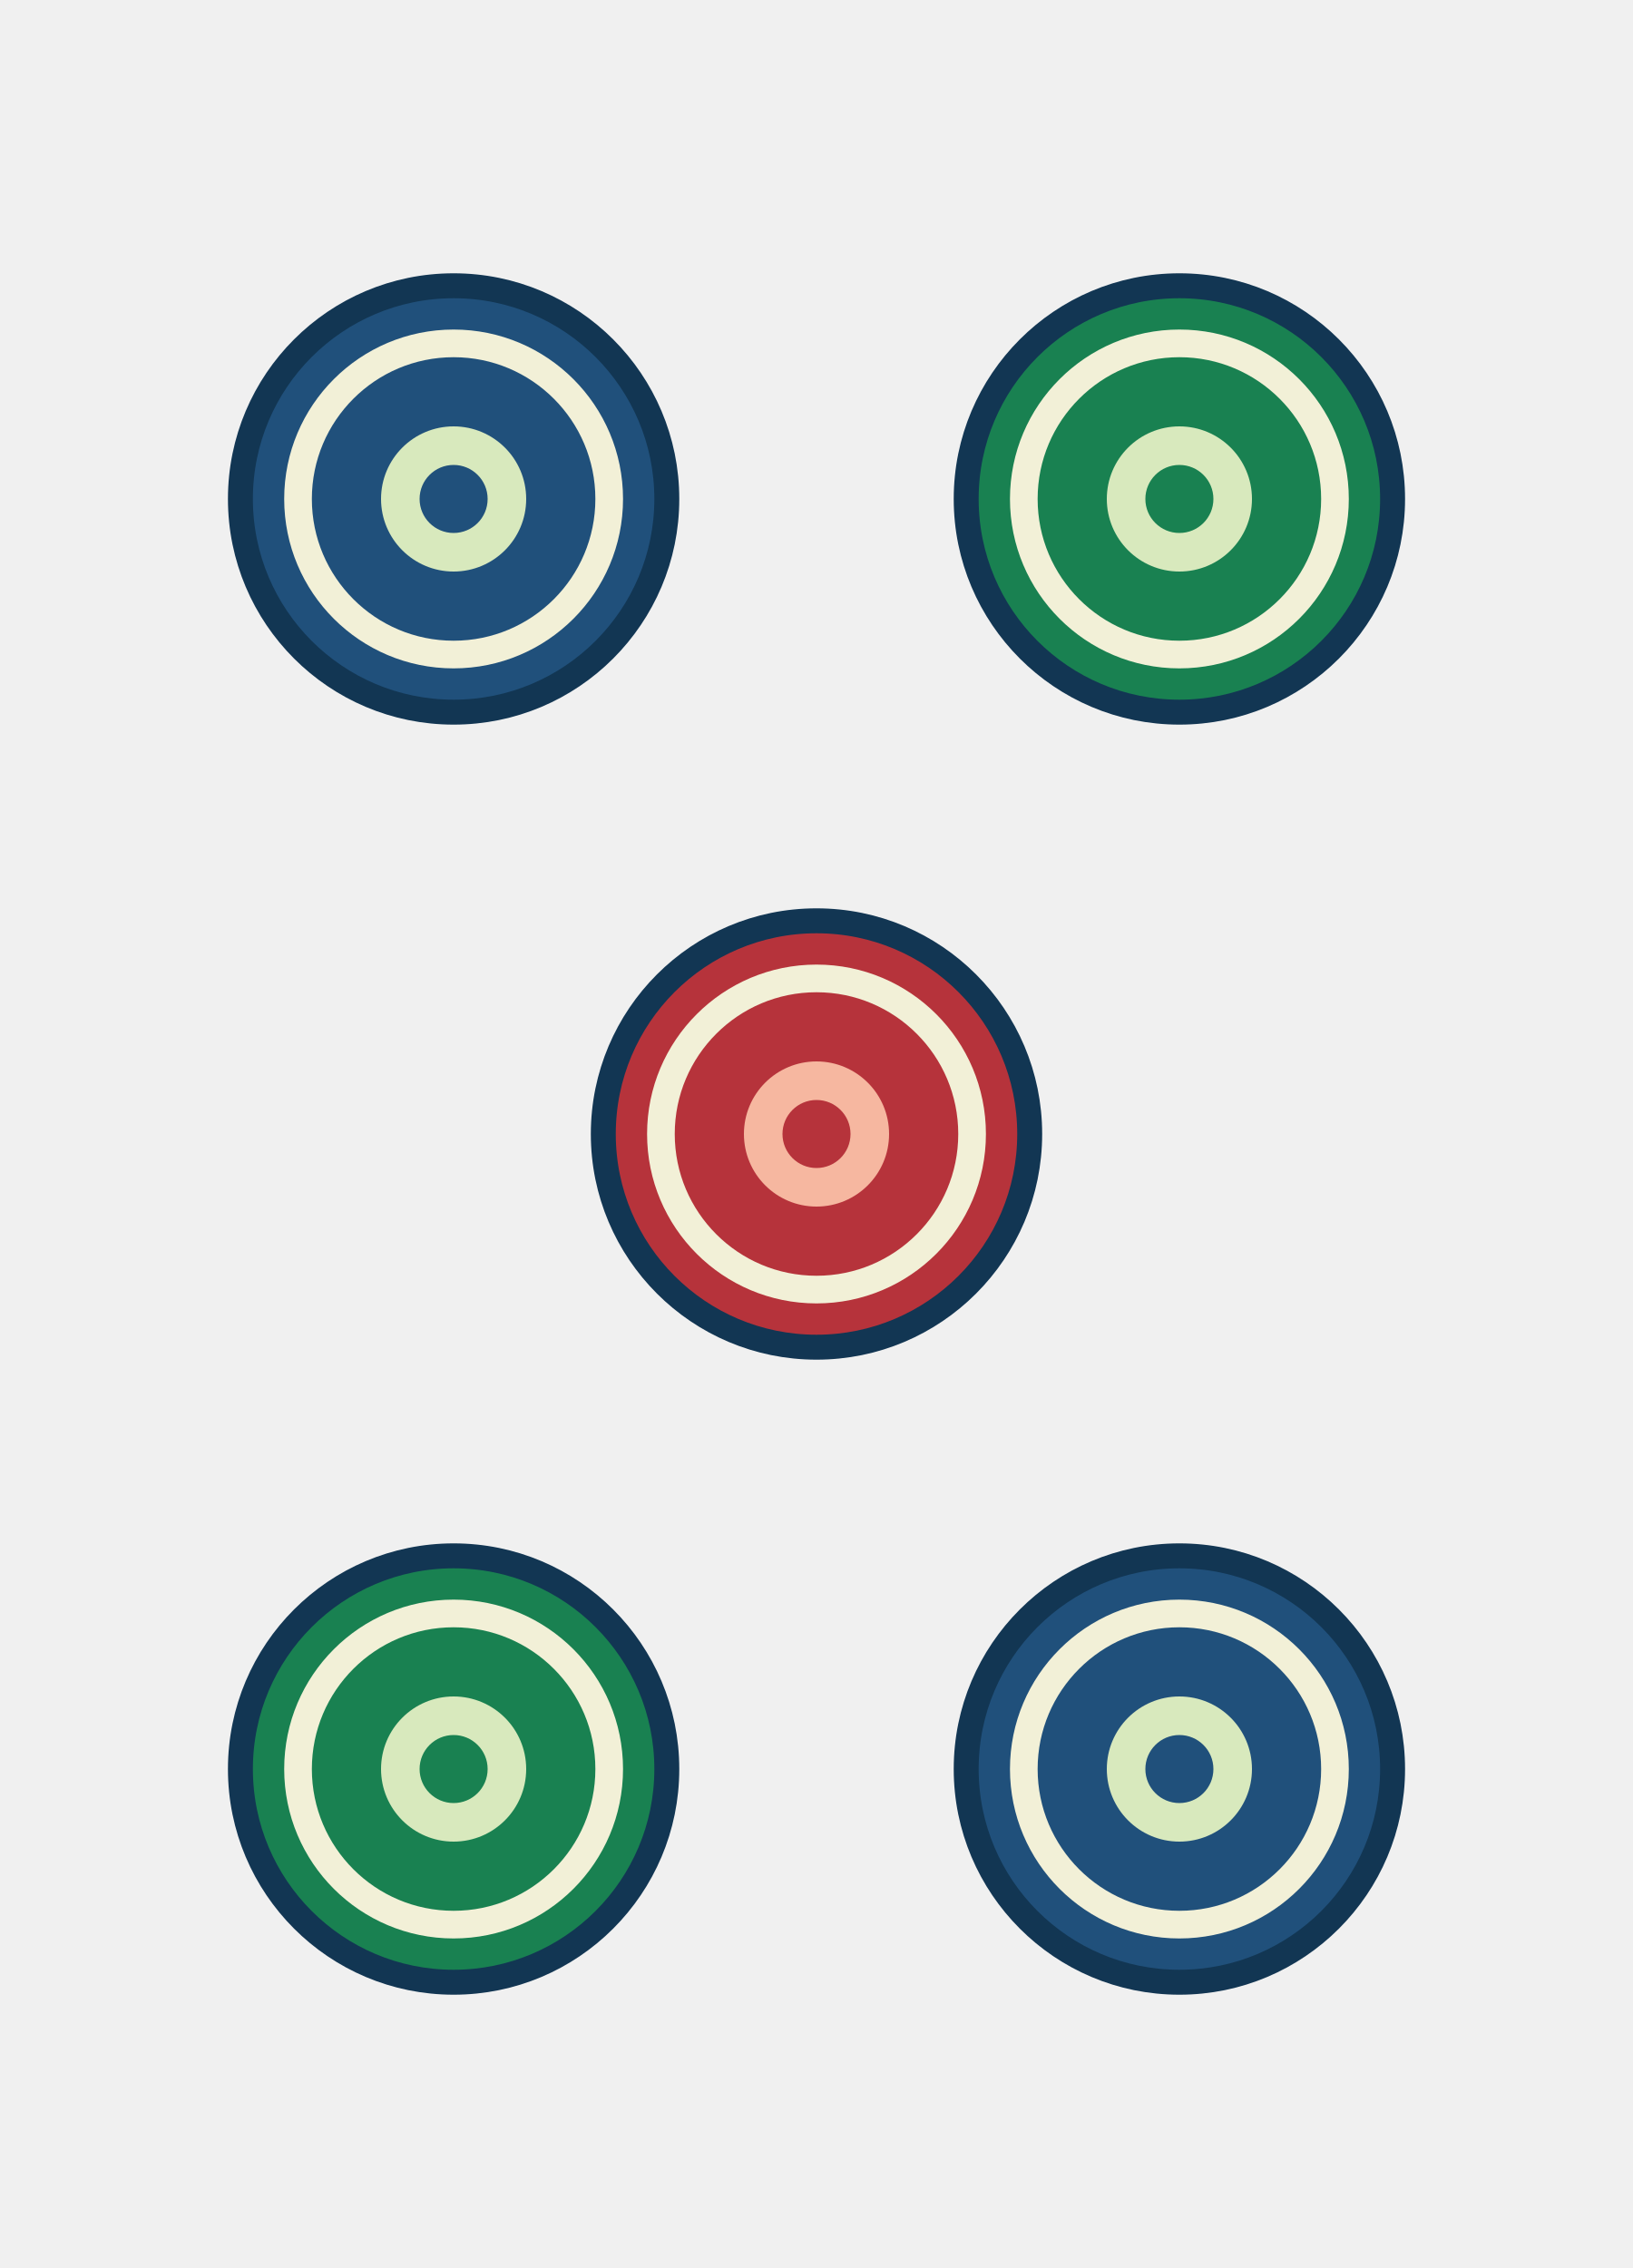
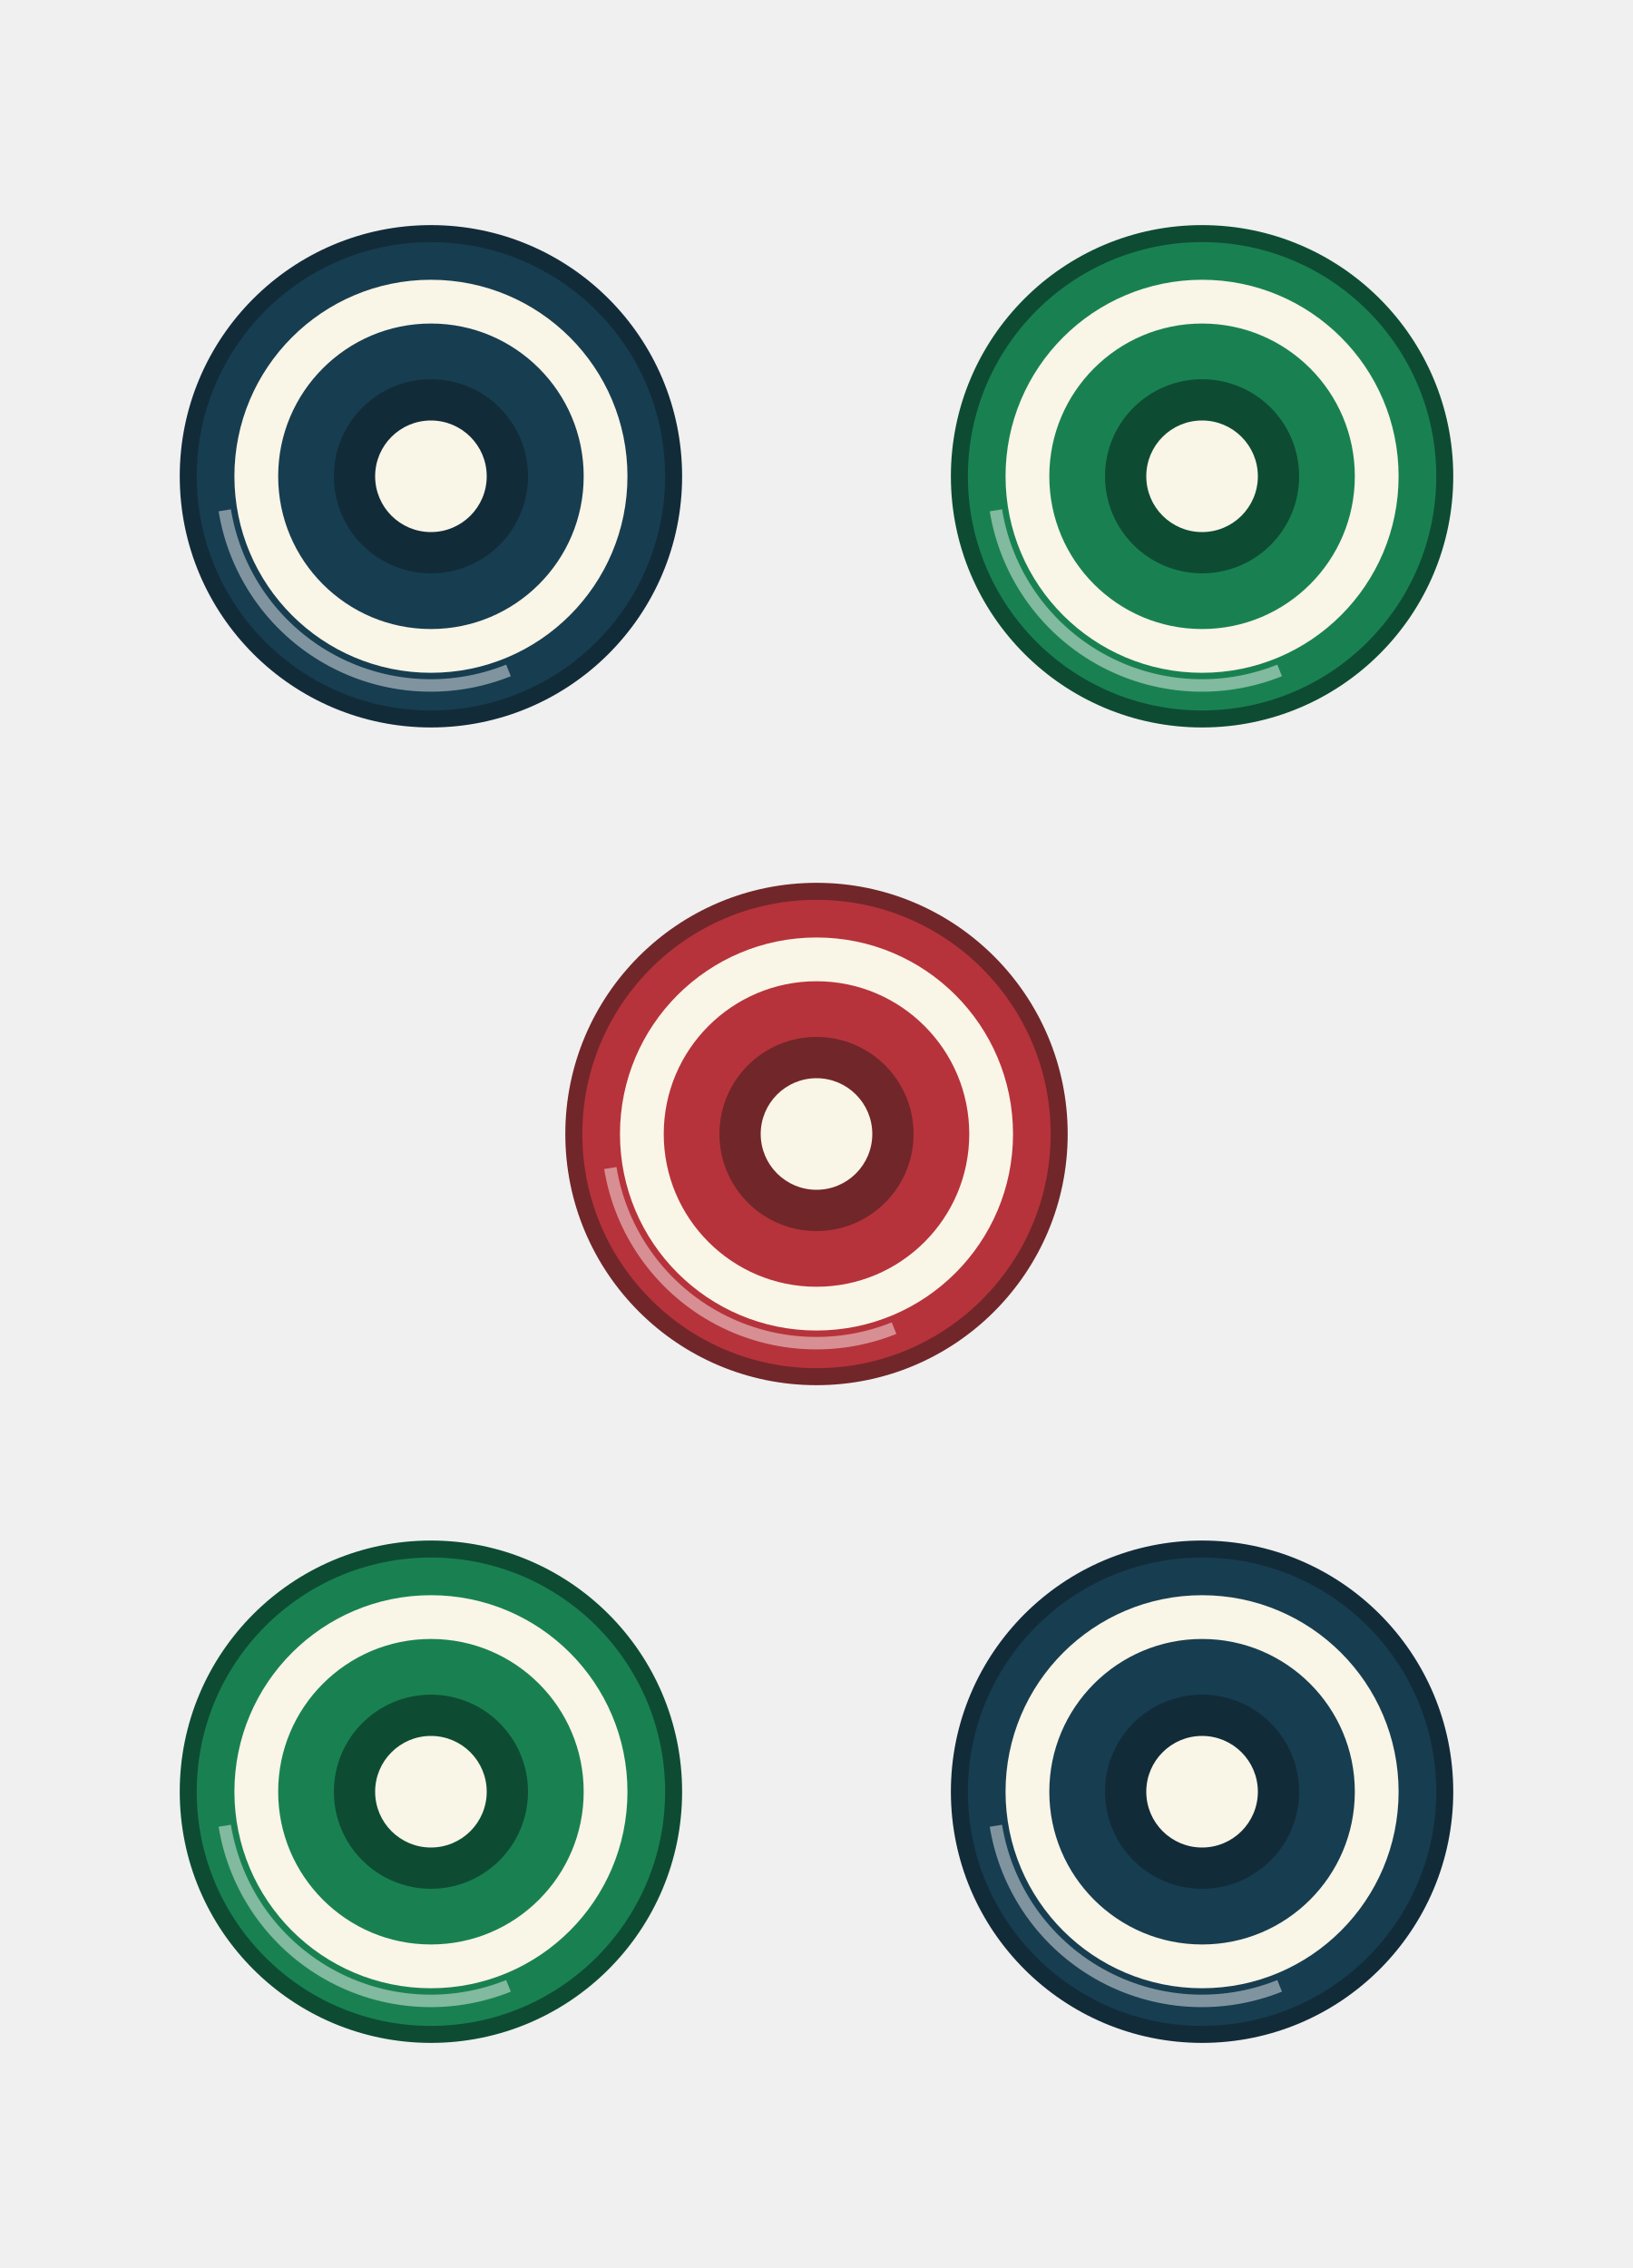
<svg xmlns="http://www.w3.org/2000/svg" width="72" height="100" viewBox="0 0 72 100" role="img" aria-labelledby="tile-title">
  <g>
-     <circle cx="20" cy="22" r="9.4" fill="#20507b" stroke="#123653" stroke-width="1.1" />
-     <circle cx="20" cy="22" r="6.86" fill="none" stroke="#f2f0d7" stroke-width="1.22" />
-     <circle cx="20" cy="22" r="3.20" fill="#d8e9bd" />
-     <circle cx="20" cy="22" r="1.50" fill="#20507b" />
+     <circle cx="19" cy="21" r="10.7" fill="#173d50" stroke="#122b39" stroke-width=".75" />
+     <circle cx="19" cy="21" r="7.7" fill="none" stroke="#f9f5e7" stroke-width="1.93" />
+     <circle cx="19" cy="21" r="4.28" fill="#122b39" />
+     <circle cx="19" cy="21" r="2.46" fill="#f9f5e7" />
+     <path d="M9.91 22.5 A9.2 9.2 0 0 0 22.42 29.56" stroke="#ffffff" stroke-opacity=".45" stroke-width=".55" fill="none" />
  </g>
  <g>
-     <circle cx="52" cy="22" r="9.4" fill="#198151" stroke="#123653" stroke-width="1.1" />
-     <circle cx="52" cy="22" r="6.86" fill="none" stroke="#f2f0d7" stroke-width="1.22" />
-     <circle cx="52" cy="22" r="3.20" fill="#d8e9bd" />
-     <circle cx="52" cy="22" r="1.50" fill="#198151" />
+     <circle cx="53" cy="21" r="10.7" fill="#198151" stroke="#0d4c33" stroke-width=".75" />
+     <circle cx="53" cy="21" r="7.7" fill="none" stroke="#f9f5e7" stroke-width="1.93" />
+     <circle cx="53" cy="21" r="4.28" fill="#0d4c33" />
+     <circle cx="53" cy="21" r="2.46" fill="#f9f5e7" />
+     <path d="M43.91 22.5 A9.2 9.2 0 0 0 56.42 29.56" stroke="#ffffff" stroke-opacity=".45" stroke-width=".55" fill="none" />
  </g>
  <g>
-     <circle cx="36" cy="50" r="9.4" fill="#b6333b" stroke="#123653" stroke-width="1.1" />
-     <circle cx="36" cy="50" r="6.86" fill="none" stroke="#f2f0d7" stroke-width="1.22" />
-     <circle cx="36" cy="50" r="3.20" fill="#f6b7a0" />
-     <circle cx="36" cy="50" r="1.50" fill="#b6333b" />
+     <circle cx="36" cy="50" r="10.7" fill="#b6333b" stroke="#71262a" stroke-width=".75" />
+     <circle cx="36" cy="50" r="7.7" fill="none" stroke="#f9f5e7" stroke-width="1.93" />
+     <circle cx="36" cy="50" r="4.28" fill="#71262a" />
+     <circle cx="36" cy="50" r="2.46" fill="#f9f5e7" />
+     <path d="M26.91 51.5 A9.2 9.2 0 0 0 39.42 58.56" stroke="#ffffff" stroke-opacity=".45" stroke-width=".55" fill="none" />
  </g>
  <g>
-     <circle cx="20" cy="78" r="9.4" fill="#198151" stroke="#123653" stroke-width="1.1" />
-     <circle cx="20" cy="78" r="6.86" fill="none" stroke="#f2f0d7" stroke-width="1.22" />
-     <circle cx="20" cy="78" r="3.20" fill="#d8e9bd" />
-     <circle cx="20" cy="78" r="1.50" fill="#198151" />
+     <circle cx="19" cy="79" r="10.7" fill="#198151" stroke="#0d4c33" stroke-width=".75" />
+     <circle cx="19" cy="79" r="7.7" fill="none" stroke="#f9f5e7" stroke-width="1.93" />
+     <circle cx="19" cy="79" r="4.28" fill="#0d4c33" />
+     <circle cx="19" cy="79" r="2.46" fill="#f9f5e7" />
+     <path d="M9.91 80.5 A9.2 9.2 0 0 0 22.42 87.56" stroke="#ffffff" stroke-opacity=".45" stroke-width=".55" fill="none" />
  </g>
  <g>
-     <circle cx="52" cy="78" r="9.4" fill="#20507b" stroke="#123653" stroke-width="1.1" />
-     <circle cx="52" cy="78" r="6.86" fill="none" stroke="#f2f0d7" stroke-width="1.22" />
-     <circle cx="52" cy="78" r="3.20" fill="#d8e9bd" />
-     <circle cx="52" cy="78" r="1.50" fill="#20507b" />
+     <circle cx="53" cy="79" r="10.7" fill="#173d50" stroke="#122b39" stroke-width=".75" />
+     <circle cx="53" cy="79" r="7.7" fill="none" stroke="#f9f5e7" stroke-width="1.93" />
+     <circle cx="53" cy="79" r="4.28" fill="#122b39" />
+     <circle cx="53" cy="79" r="2.46" fill="#f9f5e7" />
+     <path d="M43.91 80.5 A9.2 9.2 0 0 0 56.42 87.56" stroke="#ffffff" stroke-opacity=".45" stroke-width=".55" fill="none" />
  </g>
</svg>
